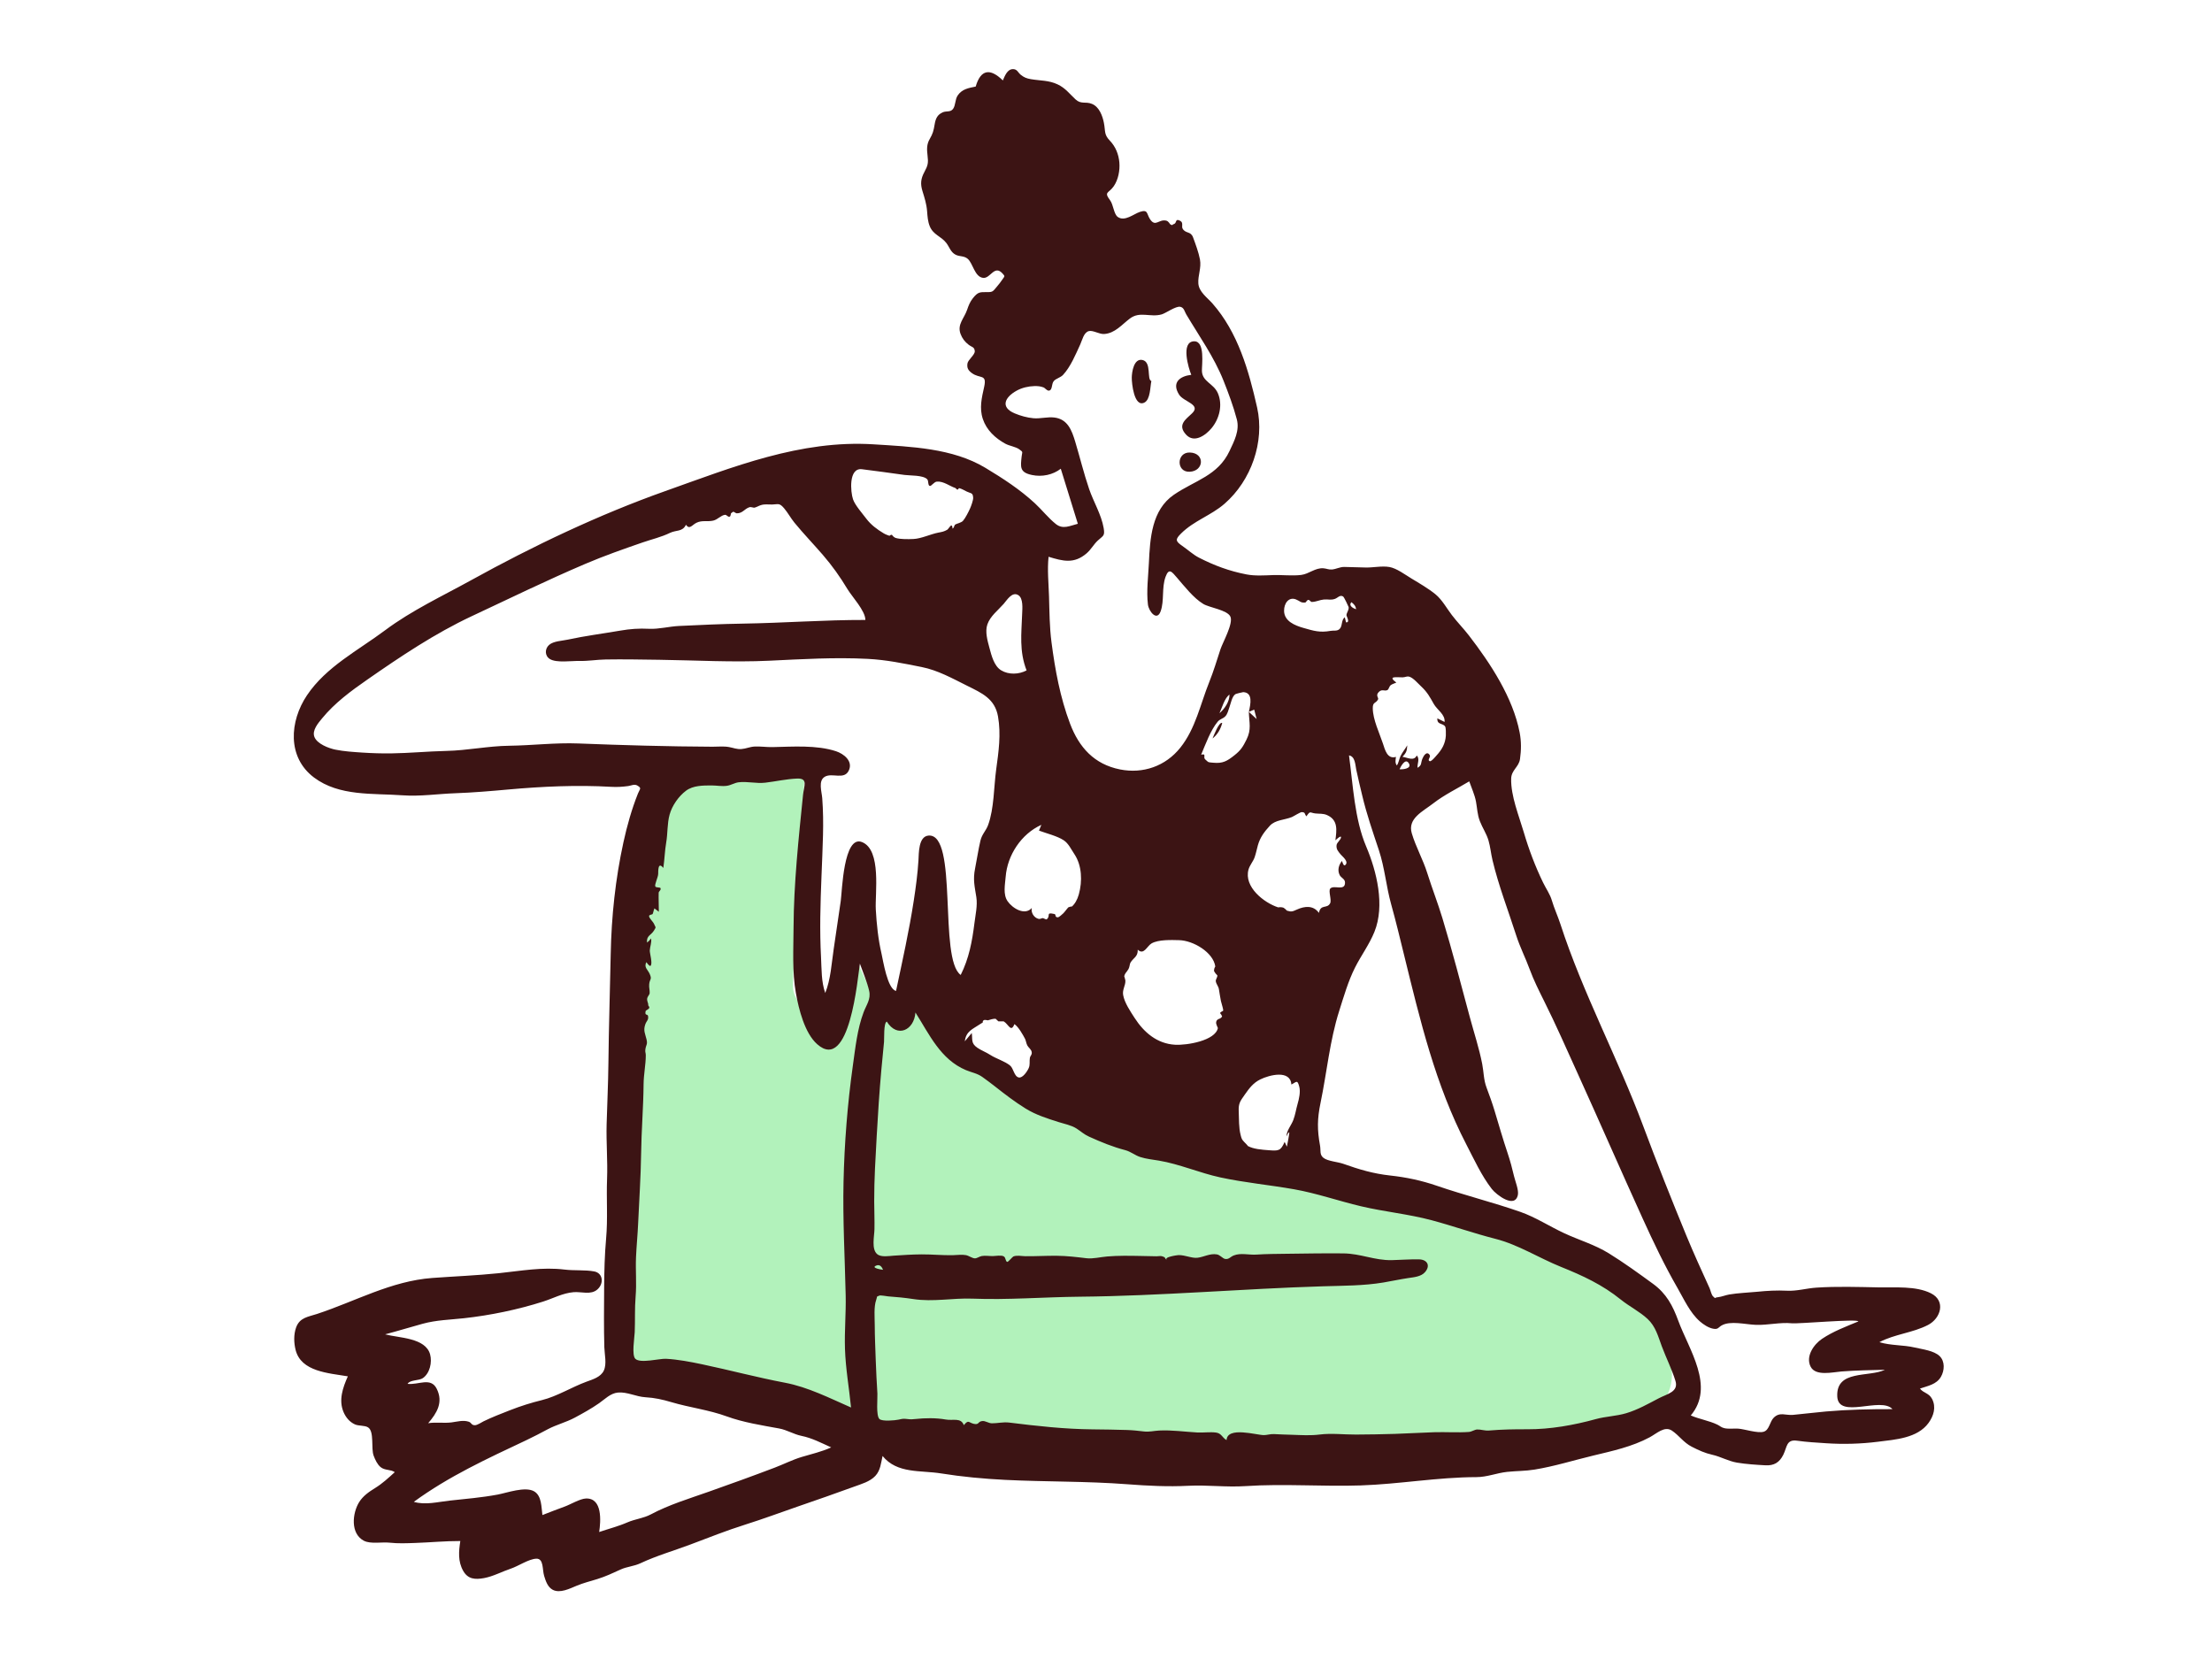
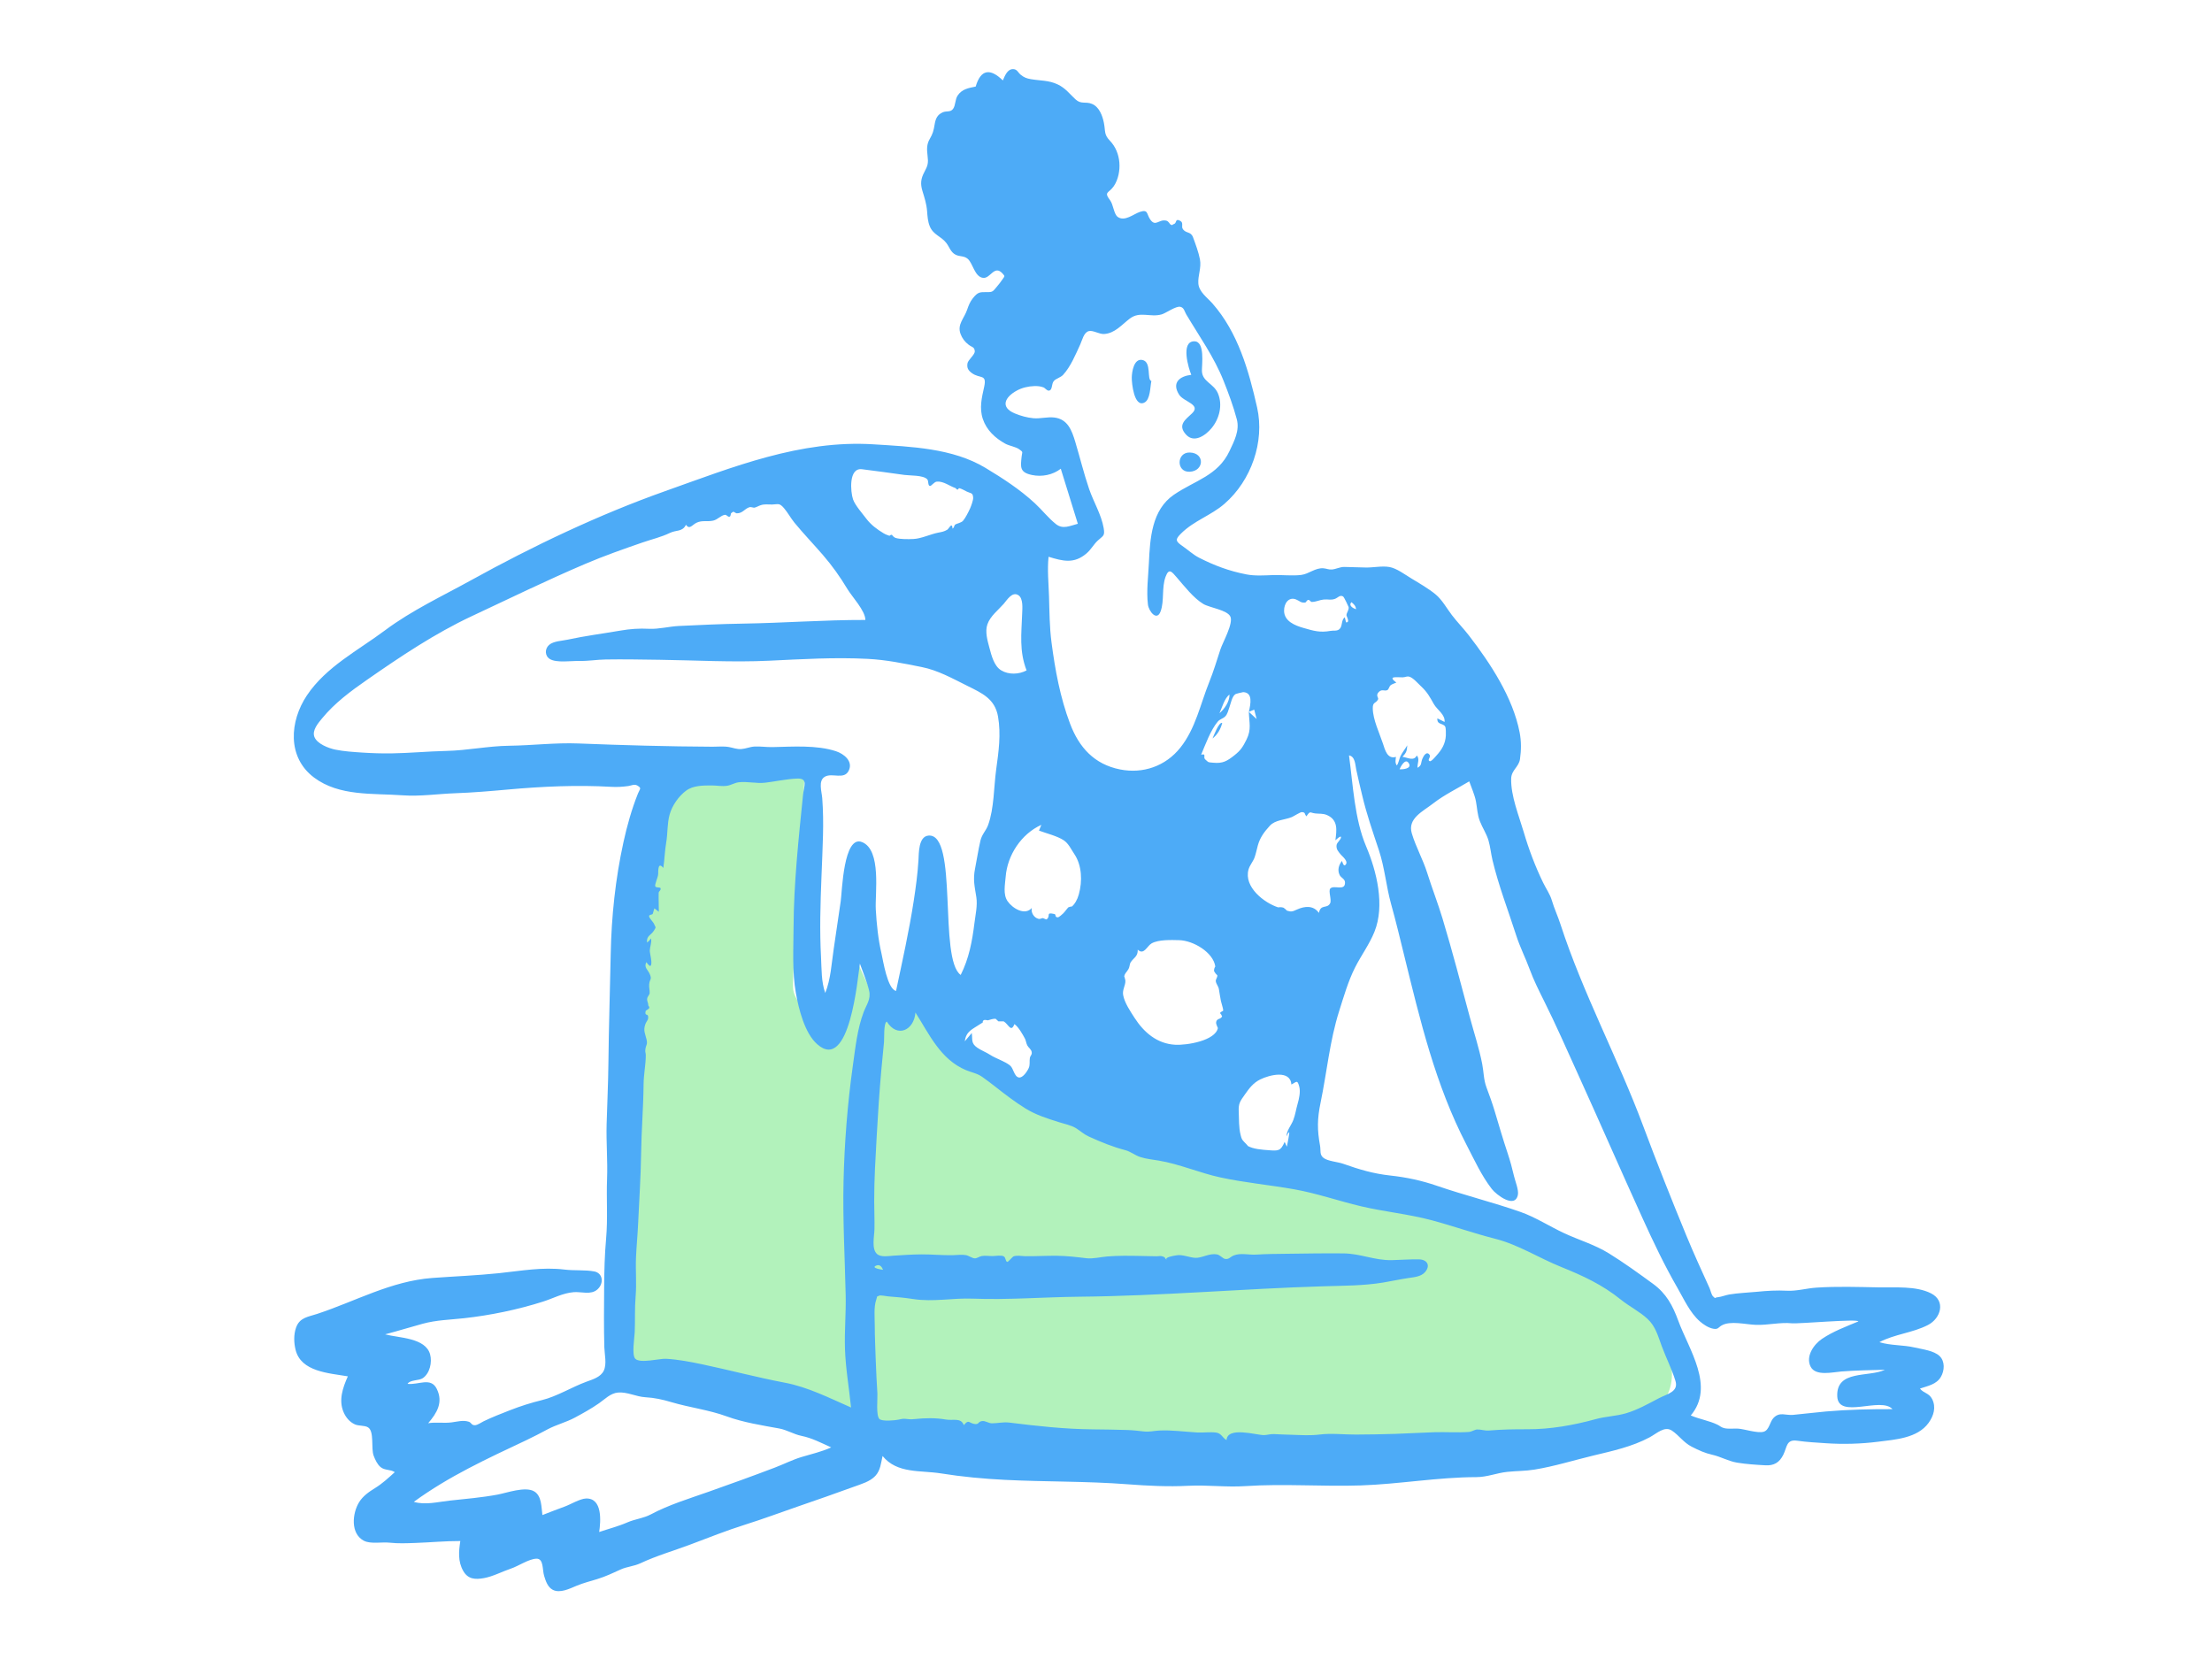
<svg xmlns="http://www.w3.org/2000/svg" viewBox="0 0 1024 768" version="1.1">
  <g id="react-group-118" stroke="none" stroke-width="1" fill="#FFFFFF00" fill-rule="evenodd">
    <g id="react-group-119">
      <rect id="react-rect-121" x="0" y="0" width="1024" height="768" />
      <path d="M281.53,633.818 C281.649,593.193 282.43,552.554 283.801,511.952 C284.819,481.861 286.123,451.747 288.646,421.738 C289.645,409.851 290.807,397.952 292.636,386.159 C293.769,378.858 294.81,370.902 297.891,364.103 C298.9,361.878 299.874,360.432 302.02,359.293 C309.956,355.082 320.829,354.462 329.578,353.574 C343.922,352.116 358.441,351.697 372.855,351.993 C372.01,367.498 371.166,383.002 370.322,398.505 C369.672,410.445 369.021,422.387 368.371,434.327 C367.961,441.863 366.971,449.615 367.127,457.163 C367.254,463.313 374.486,469.199 378.162,474 C382.671,460.207 387.18,446.414 391.69,432.622 C394.074,438.777 396.622,444.88 399.394,450.87 C401.223,454.822 403.085,458.889 405.51,462.521 C407.726,465.839 408.375,466.307 412.226,465.74 C416.862,465.06 420.382,463.685 423.122,467.13 C425.551,470.185 427.813,473.301 430.449,476.202 C459.556,508.214 504.41,528.096 545.971,537.09 C570.45,542.385 595.144,546.687 619.613,552.087 C656.973,560.333 695.347,568.465 731.03,582.559 C736.622,584.769 742.275,587.141 747.377,590.356 C753.003,593.899 757.021,599.26 760.914,604.567 C770.426,617.538 781.577,638.811 766.906,652.347 C755.659,662.726 738.086,663.768 723.475,664.936 C708.372,666.144 693.216,666.732 678.075,667.225 C636.835,668.564 595.556,668.855 554.297,668.894 C516.6,668.923 478.897,668.71 441.207,667.989 C424.108,667.662 407.631,668.058 391.086,663.67 C357.224,654.692 323.459,645.343 289.68,636.059 C286.964,635.313 284.247,634.567 281.53,633.818" id="react-path-122" fill="#B2F2BB" />
-       <g id="react-group-120" transform="translate(135.9999, 31.99952)" fill="#3C1414">
+       <g id="react-group-120" transform="translate(135.9999, 31.99952)" fill="#4DABF7">
        <path d="M489.631,246.773 C488.049,248.417 490.613,249.683 491.767,250.042 C491.581,248.456 490.816,247.739 489.631,246.773 L489.631,246.773 Z M272.801,555.823 C272.191,554.385 271.281,553.202 269.618,553.881 C266.868,555.002 272.431,555.808 272.801,555.823 L272.801,555.823 Z M511.891,324.111 C513.028,324.252 517.677,323.961 516.24,321.431 C514.574,318.499 512.284,323.203 511.891,324.111 L511.891,324.111 Z M428.524,298.172 C430.968,296.077 433.158,292.874 433.184,289.546 C430.88,291.075 429.649,295.807 428.524,298.172 L428.524,298.172 Z M487.131,256.108 C489.167,256.211 487.304,253.345 487.324,252.774 C487.366,251.549 488.512,250.497 488.326,249.044 C488.319,248.985 486.267,244.391 485.726,244.099 C484.203,243.279 483.318,244.782 481.951,245.247 C479.927,245.936 478.939,245.328 476.766,245.54 C474.851,245.727 473.238,246.659 471.236,246.658 C470.761,246.658 470.235,245.65 469.689,245.706 C468.838,245.793 468.757,246.878 468.155,246.932 C466.04,247.12 465.917,246.28 463.944,245.491 C460.665,244.179 458.364,247.231 458.438,250.838 C458.535,255.616 463.519,257.569 467.338,258.667 C472.263,260.082 474.999,260.935 480.003,260.044 C481.45,259.785 482.92,260.246 484.062,259.248 C485.597,257.906 484.783,255.075 486.535,253.767 C486.734,254.547 486.932,255.328 487.131,256.108 L487.131,256.108 Z M313.862,446.209 C314.271,449.331 313.413,450.939 316.442,453.031 C318.23,454.267 320.478,455.08 322.372,456.318 C325.115,458.111 329.226,459.263 331.659,461.325 C333.204,462.634 333.479,466.34 335.621,466.789 C337.444,467.17 339.617,463.876 340.242,462.393 C340.934,460.75 340.472,459.397 340.753,457.756 C340.942,456.655 341.766,456.426 341.621,455.132 C341.47,453.775 340.154,453.058 339.582,451.981 C339.07,451.016 338.915,449.647 338.514,448.885 C337.567,447.092 335.466,443.283 333.593,442.096 C332.015,446.238 330.819,442.041 328.631,440.825 C327.815,440.803 326.998,440.795 326.182,440.804 C325.759,440.401 325.328,440.006 324.891,439.62 C323.882,439.526 322.22,440.065 321.31,440.346 C320.81,440.232 320.303,440.165 319.789,440.146 C319.107,440.345 318.836,440.725 318.98,441.285 C319.277,441.149 317.629,442.149 317.472,442.256 C314.219,444.466 311.235,445.348 310.632,450.049 C311.709,448.77 312.786,447.489 313.862,446.209 L313.862,446.209 Z M339.232,278.355 C335.754,269.341 336.858,261.399 337.194,251.964 C337.273,249.749 337.745,244.997 335.43,243.527 C332.541,241.694 330.137,245.84 328.628,247.556 C326.038,250.501 322.423,253.205 321.096,257.027 C319.924,260.399 321.133,264.536 322.027,267.877 C322.991,271.477 324.183,276.317 327.46,278.311 C330.96,280.44 335.705,280.231 339.232,278.355 L339.232,278.355 Z M461.836,470.061 C461.335,463.152 451.726,465.573 447.405,467.703 C444.174,469.296 442.366,471.725 440.331,474.613 C438.021,477.892 437.264,478.808 437.448,482.706 C437.617,486.262 437.419,489.839 438.31,493.377 C438.762,495.173 438.863,495.49 440.055,496.727 C440.052,496.724 442.119,498.783 441.544,498.454 C444.21,499.976 448.186,500.231 451.318,500.467 C455.795,500.803 456.872,500.864 458.689,496.609 C459.038,497.35 459.388,498.09 459.736,498.831 C459.848,498.307 461.092,492.092 460.805,492.153 C460.303,492.261 459.764,493.707 459.518,494.075 C459.674,491.212 461.712,489.072 462.699,486.519 C463.608,484.172 463.981,481.514 464.682,479.086 C465.36,476.736 466.119,473.467 465.463,471.028 C464.591,467.789 464.316,468.711 461.836,470.061 L461.836,470.061 Z M519.85,317.765 C521.411,319.236 520.02,321.615 520.223,323.437 C522.345,322.136 521.609,321.439 522.431,319.322 C522.96,317.959 524.52,315.351 525.882,317.585 C526.455,318.524 524.561,319.814 525.843,320.366 C526.597,320.69 528.603,318.166 528.97,317.769 C531.499,315.031 533.117,312.232 533.326,308.498 C533.384,307.476 533.369,304.926 533.006,304.339 C531.955,302.645 529.159,303.647 529.399,300.55 C530.512,301.104 531.625,301.657 532.738,302.211 C533.084,298.728 529.325,296.667 527.754,293.903 C525.964,290.754 524.802,288.463 521.886,285.754 C520.54,284.503 518.35,281.926 516.602,281.324 C515.243,280.856 514.692,281.547 513.321,281.56 C510.455,281.587 506.147,280.812 510.414,283.992 C509.547,284.399 508.408,284.652 507.669,285.293 C507.121,285.768 506.916,287.125 506.274,287.45 C504.888,288.15 503.851,286.784 502.286,288.339 C500.639,289.978 502.325,291.011 501.958,291.733 C500.903,293.81 499.451,292.777 499.498,295.943 C499.575,301.163 502.581,307.342 504.199,312.22 C505.15,315.087 506.213,319.57 510.224,318.395 C510.072,319.775 509.723,321.113 510.619,322.344 C511.456,321.359 511.756,319.197 512.32,318.04 C513.152,316.336 514.506,314.69 515.462,313.033 C515.322,315.652 515.038,316.38 513.258,318.363 C515.6,318.65 518.485,320.527 519.85,317.765 L519.85,317.765 Z M348.491,393.627 C350.639,392 347.818,390.185 352.056,391.108 C353.137,391.344 352.051,392.608 353.683,392.654 C354.299,392.671 355.81,391.155 356.237,390.799 C356.628,390.473 358.384,388.106 358.666,387.953 C358.194,388.207 360.798,387.198 359.985,387.853 C361.536,386.604 362.717,384.55 363.414,382.053 C365.124,375.932 364.88,368.618 361.335,363.36 C359.849,361.156 358.663,358.466 356.424,356.987 C353.387,354.981 348.367,353.788 344.975,352.514 L346.073,349.843 C336.761,354.052 330.339,363.877 329.555,373.859 C329.273,377.45 328.25,382.01 330.437,385.193 C332.719,388.516 338.474,392.009 341.652,388.318 C341.169,390.375 342.586,392.835 344.76,393.363 C345.582,393.563 346.358,392.966 346.722,393.019 C347.185,393.085 348.162,393.693 348.491,393.627 L348.491,393.627 Z M263.011,185.217 C256.754,184.472 257.724,195.774 258.898,199.168 C259.844,201.906 263.235,205.716 265.029,208.101 C267.167,210.942 270.019,213.063 273.052,214.876 C274.092,215.497 274.853,215.696 275.75,216.043 C276.069,215.726 276.45,215.561 276.895,215.547 C277.286,216.199 277.84,216.687 278.556,217.01 C280.831,217.718 284.596,217.61 286.857,217.515 C290.501,217.361 294.756,215.264 298.381,214.565 C300.075,214.238 301.018,214.106 302.516,213.226 C303.271,212.783 304.749,209.368 304.96,212.722 C305.894,212.147 305.599,211.201 306.282,210.78 C306.934,210.378 309.019,209.991 309.796,209.106 C310.88,207.872 312.321,205.057 313.075,203.371 C313.56,202.289 314.588,199.501 314.507,198.375 C314.335,195.99 313.566,196.539 311.528,195.551 C310.166,194.891 309.382,194.338 308.021,193.973 C307.863,193.931 307.485,194.744 307.218,194.674 C306.751,194.553 306.563,194.015 306.236,193.91 C303.75,193.104 300.816,190.715 297.742,190.946 C296.415,191.046 295.172,193.068 294.49,192.965 C293.442,192.806 293.965,190.654 293.234,189.874 C291.369,187.888 285.147,188.209 282.731,187.865 C276.164,186.929 269.59,186.056 263.011,185.217 L263.011,185.217 Z M482.19,357.004 C482.789,352.315 483.527,347.658 478.385,345.35 C476.455,344.484 474.849,344.797 472.87,344.562 C470.299,344.256 470.673,343.149 468.765,345.908 C467.71,344.553 468.411,344.113 466.684,343.952 C465.971,343.886 462.86,345.91 462.051,346.241 C458.676,347.622 454.378,347.494 451.832,350.279 C449.358,352.986 447.357,355.588 446.314,359.281 C445.788,361.141 445.442,363.068 444.792,364.894 C444.089,366.869 442.508,368.571 441.967,370.546 C439.764,378.586 449.129,385.924 455.707,388.057 C456.554,387.883 457.385,387.938 458.2,388.22 C458.774,388.599 459.288,389.046 459.744,389.561 C461.814,390.21 462.306,389.996 464.412,389.046 C467.884,387.481 471.94,386.948 474.568,390.61 C475.379,386.348 478.338,388.884 479.761,386.139 C480.547,384.625 478.83,380.431 479.825,379.34 C481.514,377.487 486.782,380.782 486.646,376.454 C486.596,374.877 484.804,374.355 484.183,373.109 C483.068,370.872 483.687,368.504 485.237,366.538 C485.382,366.877 485.943,369.106 486.686,368.516 C488.656,366.949 485.417,364.481 484.71,363.626 C483.545,362.217 482.485,361.141 482.745,359.174 C482.906,357.954 484.863,356.685 484.793,355.499 C484.739,354.596 482.321,356.899 482.19,357.004 L482.19,357.004 Z M390.691,407.629 C390.824,410.916 388.724,411.345 387.341,413.606 C386.965,414.222 386.94,415.697 386.414,416.6 C385.432,418.293 384.749,418.398 384.434,420.047 C384.469,419.863 384.96,421.681 384.972,421.888 C385.107,424.208 383.494,426.063 383.938,428.614 C384.561,432.203 387.288,436.2 389.211,439.185 C393.558,445.933 399.635,451.164 407.96,451.641 C413.52,451.96 426.601,449.737 427.793,443.924 C427.479,443.25 427.213,442.556 426.996,441.842 C426.868,440.809 427.251,440.104 428.145,439.727 C428.831,439.546 429.368,439.165 429.755,438.582 C429.567,437.991 429.257,437.471 428.827,437.023 C428.981,436.245 430.292,436.207 430.271,435.705 C430.232,434.771 429.41,432.43 429.19,431.365 C428.808,429.525 428.599,427.773 428.264,425.921 C427.992,424.423 427.073,423.683 426.837,422.309 C426.675,421.372 427.627,420.522 427.546,419.528 C426.92,418.967 426.411,418.313 426.021,417.566 C425.977,416.79 426.168,416.07 426.594,415.407 C425.66,408.87 416.41,403.379 409.83,403.229 C406.295,403.148 400.259,402.894 397.08,404.741 C394.955,405.975 393.53,410.352 390.691,407.629 L390.691,407.629 Z M248.782,638.044 C244.135,635.949 239.973,633.717 234.996,632.7 C231.404,631.965 228.32,629.947 224.71,629.289 C216.713,627.831 208.076,626.486 200.406,623.682 C192.182,620.674 183.226,619.597 174.797,617.097 C170.647,615.866 167.025,615.059 162.733,614.821 C158.551,614.59 154.252,612.258 150.072,612.652 C146.578,612.982 144.086,615.666 141.352,617.579 C137.807,620.06 133.941,622.199 130.131,624.248 C126.088,626.423 121.584,627.513 117.594,629.634 C114.281,631.394 111.027,633.112 107.611,634.726 C89.462,643.302 71.937,651.313 55.57,663.245 C60.848,664.851 66.852,663.25 72.097,662.684 C79.552,661.878 86.98,661.273 94.361,659.892 C98.68,659.085 107.11,656.004 111.234,658.372 C114.858,660.452 114.58,665.792 115.1,669.364 C118.521,668.044 121.927,666.69 125.378,665.45 C128.092,664.475 132.496,661.794 135.262,661.7 C142.967,661.439 142.125,672.252 141.375,677.214 C145.877,675.685 150.158,674.618 154.522,672.724 C158.02,671.205 161.883,670.87 165.281,669.059 C173.724,664.559 183.092,661.739 192.132,658.545 C202.331,654.94 212.508,651.268 222.62,647.422 C226.776,645.841 230.875,643.754 235.127,642.472 C239.705,641.091 244.392,640.053 248.782,638.044 L248.782,638.044 Z M349.413,225.744 C348.767,231.826 349.433,237.959 349.619,244.048 C349.837,251.178 349.846,258.232 350.769,265.32 C352.435,278.107 354.78,290.897 359.358,302.996 C363.526,314.016 370.56,321.808 382.472,324.19 C393.174,326.329 403.604,322.66 410.415,314.109 C417.48,305.242 419.65,294.043 423.787,283.766 C425.81,278.741 427.308,273.688 428.995,268.546 C430.007,265.466 435.023,256.624 433.588,253.46 C432.187,250.371 423.92,249.315 421.058,247.598 C416.511,244.869 412.306,239.398 408.836,235.4 C406.511,232.721 405.153,230.74 403.585,234.99 C401.7,240.097 403.066,245.997 401.307,250.951 C399.576,255.822 395.798,251.017 395.41,247.842 C394.666,241.746 395.561,234.821 395.849,228.694 C396.386,217.276 397.135,204.07 407.431,197.03 C417.189,190.358 427.78,188.282 433.198,176.763 C435.37,172.145 437.923,167.307 436.566,162.14 C434.998,156.177 432.677,149.941 430.394,144.21 C426.008,133.204 419.139,123.621 413.134,113.516 C412.323,112.153 412.153,110.406 410.381,110.021 C408.377,109.585 403.699,112.994 401.756,113.544 C396.465,115.04 391.737,111.936 387.069,115.449 C383.323,118.269 380.147,122.327 375.093,122.622 C372.917,122.749 369.964,120.806 368.089,121.27 C365.7,121.861 365.009,125.426 364.088,127.429 C361.973,132.025 359.613,137.784 356.125,141.541 C354.941,142.816 352.849,143.21 351.838,144.397 C350.661,145.776 351.315,148.576 349.629,148.827 C348.652,148.972 347.872,147.647 347.05,147.331 C345.653,146.793 344.283,146.69 342.788,146.734 C340.022,146.815 337.152,147.483 334.721,148.807 C329.068,151.885 326.979,156.566 333.773,159.381 C336.496,160.51 339.453,161.35 342.399,161.612 C345.632,161.899 348.903,160.89 352.1,161.284 C358.265,162.043 360.161,167.199 361.757,172.497 C363.951,179.785 365.724,187.164 368.188,194.376 C370.201,200.268 373.858,206.257 374.914,212.412 C375.563,216.193 374.713,215.911 372.189,218.249 C370.266,220.029 369.11,222.366 367.027,224.152 C361.219,229.131 356.158,227.804 349.413,225.744 L349.413,225.744 Z M724.289,579.727 C724.112,578.428 696.583,580.912 693.455,580.59 C688.111,580.04 682.422,581.503 676.897,581.316 C672.013,581.15 664.968,579.253 660.936,581.624 C659.441,582.503 659.404,583.541 657.044,583.093 C654.851,582.677 652.541,581.127 650.899,579.69 C646.33,575.692 643.538,569.402 640.55,564.217 C634.569,553.841 629.447,543.09 624.483,532.178 C614.258,509.703 604.42,487.1 594.206,464.62 C589.154,453.501 584.283,442.362 578.834,431.449 C576.509,426.791 573.956,421.682 572.166,416.803 C570.215,411.482 567.65,406.487 565.901,401.032 C562.194,389.479 557.764,378.098 554.926,366.217 C554.207,363.209 553.94,360.059 553.074,357.094 C552.15,353.927 550.263,351.219 549.08,348.153 C547.874,345.029 547.871,342.241 547.271,339.048 C546.672,335.866 545.21,332.764 544.157,329.716 C538.736,332.985 532.563,335.96 527.574,339.845 C522.667,343.668 515.507,346.87 517.561,353.781 C519.429,360.067 522.737,365.847 524.705,372.125 C526.913,379.168 529.625,386.053 531.756,393.112 C536.329,408.267 540.332,423.6 544.427,438.891 C546.351,446.075 548.755,453.273 550.165,460.58 C550.899,464.381 550.779,467.78 552.161,471.462 C553.511,475.061 554.791,478.582 555.9,482.267 C557.874,488.826 559.758,495.399 561.942,501.89 C563.124,505.403 564.069,508.955 564.909,512.564 C565.418,514.745 567.149,518.94 566.662,521.198 C565.264,527.7 556.664,521.075 554.606,518.421 C549.831,512.265 546.406,504.734 542.83,497.841 C528.472,470.163 521.412,440.31 514.009,410.18 C512.063,402.259 510.184,394.409 507.997,386.57 C505.705,378.356 505.038,369.768 502.333,361.6 C499.538,353.161 496.687,345.028 494.634,336.345 C493.685,332.325 492.681,328.307 491.838,324.264 C491.388,322.105 491.369,318.134 488.494,317.704 C490.345,331.252 491.029,347.124 496.428,359.83 C501.322,371.354 505.212,387.143 500.264,399.378 C497.885,405.262 494.121,410.287 491.291,415.892 C488.126,422.159 486.064,429.354 483.943,436.032 C479.551,449.86 478.255,464.403 475.316,478.548 C473.775,485.962 473.745,491.033 475.082,498.328 C475.512,500.677 474.753,502.544 476.731,504.05 C478.721,505.565 483.323,505.871 485.782,506.74 C493.247,509.379 499.665,511.315 507.57,512.18 C515.037,512.998 522.049,514.481 529.161,516.927 C541.977,521.334 555.304,524.628 567.897,529.046 C574.785,531.463 581.428,535.769 588.05,538.857 C594.938,542.07 602.245,544.169 608.738,548.179 C615.733,552.497 622.65,557.512 629.278,562.353 C635.418,566.837 638.361,572.411 640.917,579.389 C645.776,592.655 658.027,609.871 646.711,623.257 C650.678,624.981 655.218,625.666 659.019,627.509 C660.331,628.146 660.722,628.767 662.214,629.133 C664.165,629.612 666.676,629.229 668.674,629.359 C671.564,629.547 677.654,631.626 680.472,630.786 C683.106,630 683.221,626.179 685.113,624.293 C687.919,621.497 690.612,623.3 694.045,622.989 C699.13,622.528 704.196,621.861 709.284,621.417 C719.55,620.522 729.787,620.311 740.087,620.335 C734.725,614.384 715.006,625.215 714.522,614.435 C713.961,601.961 729.186,605.703 736.587,602.105 C729.86,602.303 723.133,602.368 716.419,602.901 C712.345,603.225 704.512,605.175 702.208,600.698 C699.732,595.884 703.716,590.316 707.447,587.802 C712.61,584.324 718.577,582.106 724.289,579.727 L724.289,579.727 Z M163.213,413.402 C161.979,415.862 163.89,416.853 164.756,418.836 C165.952,421.576 164.771,421.031 164.531,423.609 C164.37,425.338 164.842,426.154 164.744,427.773 C164.703,428.462 163.723,429.377 163.608,430.161 C163.401,431.568 164.162,432.216 164.079,433.238 C164.038,433.745 164.694,433.835 164.56,434.57 C164.444,435.211 162.968,435.662 162.881,436.065 C162.381,438.402 163.782,437.232 163.996,438.34 C164.354,440.189 163.314,440.506 162.722,442.207 C161.701,445.14 162.688,446.507 163.319,449.257 C163.853,451.576 163.06,451.592 162.759,453.807 C162.576,455.15 162.964,455.314 162.958,456.563 C162.94,460.877 161.975,465.363 161.935,469.934 C161.84,480.752 160.924,491.413 160.787,502.205 C160.652,512.809 159.88,523.545 159.416,534.282 C159.19,539.517 158.659,544.734 158.43,549.97 C158.163,556.05 158.758,562.101 158.246,568.157 C157.781,573.662 158.06,579.185 157.832,584.705 C157.725,587.324 156.377,595.249 158.097,597.01 C160.331,599.296 169.383,596.862 172.311,597.023 C177.815,597.324 183.618,598.432 189.011,599.568 C201.792,602.26 214.602,605.688 227.388,608.103 C238.049,610.116 248.051,615.237 257.974,619.571 C257.065,610.455 255.46,601.562 255.163,592.374 C254.897,584.116 255.675,575.901 255.492,567.653 C255.101,550.055 254.104,532.652 254.497,515.057 C254.898,497.165 256.34,478.896 258.831,461.174 C259.976,453.031 260.869,444.356 263.782,436.619 C265.102,433.114 267.251,430.544 266.359,426.688 C265.392,422.512 263.482,418.146 262.07,414.096 C261.032,420.692 257.374,464.645 242.346,451.432 C236.478,446.273 233.761,435.096 232.449,427.772 C230.677,417.871 231.313,407.465 231.359,397.446 C231.451,377.033 233.696,356.208 235.755,335.907 C236.166,331.852 238.214,328.226 233.012,328.42 C228.135,328.603 223.123,329.758 218.273,330.327 C214.075,330.819 209.86,329.621 205.86,330.157 C204.026,330.403 202.404,331.489 200.552,331.764 C198.215,332.111 195.773,331.603 193.42,331.606 C189.455,331.611 184.858,331.59 181.567,334.057 C178.11,336.648 175.146,340.936 173.985,345.082 C172.825,349.229 173.135,353.896 172.401,358.038 C171.782,361.529 171.65,365.837 171.071,369.802 C168.562,366.658 168.723,371.196 168.696,372.537 C168.665,374.157 166.922,377.435 167.371,378.385 C167.661,378.998 169.609,378.674 169.774,379.154 C170.113,380.144 168.94,380.562 168.919,381.302 C168.836,384.186 169.001,387.167 168.994,390.075 C168.314,389.555 167.632,389.035 166.951,388.514 C166.593,389.292 166.48,390.306 166.139,391.093 C165.985,391.451 164.547,391.352 164.479,392.056 C164.39,392.975 166.402,394.745 166.79,395.749 C167.485,397.543 167.928,396.835 166.75,398.769 C165.394,400.996 163.174,401.12 163.529,404.357 C164.247,403.807 164.873,403.167 165.409,402.438 C165.745,404.37 164.905,406.073 164.803,407.997 C164.736,409.255 166.267,414.276 165.113,415.116 C164.628,415.47 163.331,413.538 163.213,413.402 L163.213,413.402 Z M264.607,254.994 C264.616,250.756 258.429,244.238 256.301,240.691 C252.907,235.032 249.257,229.909 244.942,224.908 C240.607,219.884 235.979,215.095 231.775,209.961 C230.035,207.838 228.744,205.358 226.97,203.279 C224.753,200.683 224.285,201.481 221.539,201.55 C219.451,201.603 218.089,201.248 216.159,201.868 C215.134,202.197 214.47,202.686 213.369,202.989 C212.68,203.18 211.771,202.511 210.846,202.834 C208.558,203.631 207.78,205.671 205.019,205.629 C204.688,205.624 203.628,204.839 203.475,204.883 C203.288,204.937 202.43,205.592 202.46,205.585 C202.276,205.627 202.329,206.926 201.839,207.151 C201.001,207.537 200.407,206.243 199.644,206.327 C197.716,206.539 196.282,208.529 194.149,209.011 C191.409,209.63 189.039,208.727 186.422,210.002 C184.331,211.02 183.274,213.336 181.535,210.942 C179.96,214.286 177.061,213.273 174.165,214.682 C170.127,216.647 165.75,217.643 161.45,219.127 C152.603,222.18 143.694,225.308 135.07,228.983 C117.181,236.607 99.857,245.061 82.368,253.257 C65.264,261.273 49.444,271.902 34.051,282.602 C26.504,287.847 19.001,293.357 13.114,300.54 C11.33,302.716 8.351,306.096 9.553,309.158 C10.825,312.396 16.201,314.406 19.241,315.027 C23.227,315.843 27.609,316.116 31.667,316.387 C36.048,316.681 40.754,316.826 45.09,316.767 C53.636,316.649 62.018,315.816 70.604,315.627 C80.371,315.411 89.946,313.351 99.693,313.229 C110.408,313.095 121.001,311.752 131.732,312.171 C152.416,312.981 173.082,313.578 193.827,313.678 C196.408,313.69 198.939,313.379 201.474,313.829 C203.531,314.193 205.017,314.913 207.223,314.755 C209.278,314.608 211.183,313.709 213.277,313.6 C216.027,313.457 218.844,313.91 221.608,313.853 C230.94,313.662 242.008,312.814 251.004,315.765 C254.577,316.938 259.069,320.353 256.891,324.779 C254.737,329.155 249.235,325.588 245.829,327.577 C242.656,329.43 244.416,334.486 244.64,337.509 C245.063,343.237 245.14,348.935 244.989,354.675 C244.656,367.351 243.884,380.012 243.736,392.692 C243.665,398.851 243.753,405.008 244.078,411.159 C244.365,416.588 244.174,422.497 246.03,427.678 C248.615,421.209 248.93,414.067 249.955,407.25 C251.065,399.875 252.15,392.5 253.205,385.116 C253.832,380.73 254.483,354.388 263.066,357.829 C272.19,361.486 269.018,381.751 269.432,389.037 C269.823,395.914 270.526,402.765 272.084,409.484 C272.809,412.607 274.801,425.869 278.805,426.726 C281.742,412.847 284.847,398.99 287.006,384.962 C287.959,378.77 288.8,372.531 289.18,366.275 C289.378,363.019 289.137,355.192 293.844,354.813 C307.68,353.698 298.398,411.995 308.737,419.329 C312.561,411.722 314.056,403.789 315.094,395.356 C315.566,391.517 316.576,387.195 315.979,383.345 C315.196,378.308 314.346,375.22 315.398,370.015 C316.258,365.754 316.877,361.379 317.871,357.155 C318.588,354.111 320.459,352.625 321.446,349.88 C324.227,342.151 324.048,332.367 325.157,324.254 C326.28,316.037 327.464,307.959 326.008,299.67 C324.567,291.461 318.562,288.851 311.735,285.462 C304.856,282.048 298.219,278.296 290.665,276.79 C282.183,275.1 274.399,273.46 265.717,273.011 C250.395,272.22 235.379,273.138 220.126,273.864 C203.166,274.672 186.189,273.665 169.238,273.432 C160.998,273.319 152.603,273.16 144.377,273.294 C140.255,273.362 136.256,274.077 132.107,273.973 C128.572,273.885 121.662,274.975 118.568,273.095 C116.14,271.62 116.143,268.352 118.193,266.551 C120.224,264.766 124.207,264.672 126.743,264.121 C134.848,262.362 142.927,261.352 151.09,259.94 C155.791,259.127 159.735,258.857 164.446,259.086 C169.021,259.31 173.687,258.002 178.313,257.78 C188.116,257.312 197.976,256.848 207.784,256.695 C226.792,256.399 245.581,254.948 264.607,254.994 L264.607,254.994 Z M274.526,440.919 C272.997,441.509 273.386,448.814 273.247,450.273 C272.834,454.642 272.381,459.006 271.992,463.377 C271.094,473.468 270.418,483.581 269.866,493.696 C269.315,503.812 268.661,513.96 268.694,524.094 C268.709,528.408 268.902,532.718 268.815,537.032 C268.75,540.257 267.331,546.291 270.083,548.582 C271.929,550.119 275.545,549.427 277.702,549.285 C281.964,549.006 286.237,548.721 290.51,548.689 C295.446,548.651 300.348,549.182 305.287,549.053 C307.182,549.004 309.298,548.688 311.174,549.045 C312.533,549.306 314.016,550.478 315.291,550.529 C316.229,550.567 317.442,549.636 318.479,549.453 C320.093,549.168 321.987,549.498 323.629,549.478 C324.797,549.464 327.613,548.936 328.687,549.626 C329.734,550.298 329.331,551.829 330.288,552.168 C330.652,552.297 332.73,549.829 333.086,549.673 C334.677,548.979 336.997,549.519 338.674,549.538 C343.502,549.592 348.333,549.287 353.163,549.333 C357.871,549.377 362.412,549.925 366.931,550.472 C369.919,550.834 373.35,549.927 376.522,549.661 C381.593,549.236 386.686,549.315 391.77,549.417 C394.322,549.468 396.876,549.508 399.428,549.571 C400.032,549.586 401.228,549.351 401.811,549.525 C404.153,550.228 402.667,550.269 404.322,551.338 C402.151,549.935 409.18,549.021 409.585,549.018 C412.775,548.994 415.698,550.561 418.353,550.254 C421.229,549.922 424.165,548.145 427.329,548.696 C428.808,548.954 430.036,550.608 431.135,550.798 C432.911,551.105 433.518,549.822 435.147,549.18 C438.397,547.898 442.168,549.015 445.561,548.793 C450.324,548.482 454.91,548.471 459.691,548.407 C468.414,548.292 477.136,548.148 485.86,548.233 C493.893,548.311 500.347,551.532 508.336,551.357 C512.526,551.266 516.787,550.9 520.971,551.001 C524.564,551.086 526.399,553.764 523.683,556.91 C521.847,559.037 518.475,559.262 515.886,559.651 C512.043,560.23 508.269,561.062 504.439,561.704 C495.332,563.23 485.8,563.183 476.588,563.46 C439.019,564.591 401.442,567.931 363.85,568.284 C347.344,568.439 330.661,569.829 314.207,569.181 C305.028,568.819 296.055,570.792 286.805,569.374 C282.905,568.776 279.071,568.413 275.139,568.132 C274.627,568.096 271.624,567.515 271.057,567.773 C269.382,568.536 270.317,567.839 269.614,569.776 C268.461,572.958 268.942,578.033 268.948,581.421 C268.96,586.82 269.223,592.23 269.404,597.626 C269.579,602.796 269.866,607.962 270.174,613.127 C270.301,615.264 269.46,623.299 271.108,624.892 C272.383,626.126 278.348,625.542 279.962,625.197 C281.898,624.783 282.079,624.681 284.175,624.927 C285.721,625.109 286.271,625.064 287.819,624.897 C292.252,624.418 297.329,624.333 301.78,625.134 C305.234,625.755 308.862,624.116 310.184,627.749 C312.419,625.013 312.368,626.589 314.824,627.139 C317.354,627.704 316.579,626.07 318.723,625.845 C320.234,625.687 321.582,626.881 323.216,626.892 C325.915,626.909 328.343,626.196 331.229,626.556 C343.971,628.146 356.893,629.575 369.742,629.693 C375.073,629.743 380.341,629.825 385.643,629.987 C388.348,630.069 390.906,630.351 393.566,630.67 C396.073,630.972 398.043,630.369 400.649,630.237 C406.412,629.943 412.458,630.821 418.222,631.136 C420.932,631.284 424.326,630.818 426.925,631.174 C429.537,631.531 429.734,633.515 431.811,634.665 C432.139,628.228 445.6,632.351 449.104,632.359 C450.48,632.363 452.161,631.777 453.822,631.883 C456.571,632.06 459.339,632.105 462.092,632.202 C466.482,632.356 470.725,632.622 474.895,632.09 C480.343,631.396 486.26,632.136 491.763,632.102 C497.755,632.064 503.748,631.983 509.737,631.787 C515.805,631.588 521.862,631.217 527.929,631.022 C533.199,630.852 538.79,631.277 543.985,630.891 C545.332,630.791 546.62,629.804 547.824,629.753 C549.493,629.682 551.362,630.399 553.288,630.234 C559.359,629.716 565.016,629.631 571.152,629.652 C581.678,629.688 592.614,627.744 602.706,624.956 C607.358,623.671 612.193,623.601 616.812,622.223 C622.144,620.631 627.027,617.856 631.934,615.288 C635.777,613.276 641.18,612.34 639.615,607.253 C637.945,601.822 635.278,596.556 633.29,591.221 C631.562,586.583 630.46,582.064 626.714,578.575 C623.012,575.127 618.283,572.812 614.339,569.633 C605.743,562.705 596.77,558.562 586.591,554.459 C576.331,550.323 566.971,544.224 556.193,541.474 C546.185,538.92 536.543,535.496 526.737,532.879 C516.008,530.016 504.944,528.978 494.123,526.433 C483.752,523.993 473.57,520.405 463.062,518.547 C451.693,516.538 440.219,515.504 428.892,513.052 C419.289,510.974 410.127,506.903 400.474,505.279 C397.654,504.804 394.605,504.514 391.876,503.628 C389.324,502.799 387.498,501.121 384.918,500.441 C378.962,498.872 373.786,496.733 368.147,494.183 C365.776,493.11 364.462,491.792 362.407,490.462 C359.956,488.877 356.817,488.314 354.066,487.44 C348.767,485.757 343.489,484.102 338.735,481.147 C333.807,478.085 329.28,474.623 324.744,471.045 C322.823,469.53 320.769,468.009 318.8,466.592 C316.374,464.847 313.885,464.531 311.166,463.391 C299.373,458.443 294.209,446.827 287.785,436.72 C287.182,444.905 279.351,448.703 274.526,440.919 L274.526,440.919 Z M442.129,297.544 C442.942,293.878 444.101,288.617 439.532,288.412 C439.238,288.399 436.211,289.155 435.899,289.356 C434.342,290.357 433.753,293.696 433.159,295.317 C432.636,296.747 432.273,298.651 431.111,299.731 C429.965,300.798 428.768,300.824 427.698,302.102 C424.443,305.991 422.018,312.671 420.049,317.366 C422.72,316.72 420.779,318.512 421.915,319.533 C423.69,321.127 423.137,320.839 425.66,321.086 C430.056,321.516 432.062,320.345 435.499,317.607 C438.414,315.285 439.35,313.764 441.028,310.412 C443.427,305.624 442.257,302.573 442.124,297.541 C443.327,298.648 444.53,299.755 445.733,300.863 C445.36,299.412 444.986,297.961 444.613,296.511 L442.129,297.544 Z M315.677,8.07 C318.013,0.074 322.377,-0.517 328.244,5.228 C329.174,3.173 330.275,-0.018 332.98,5.68434189e-13 C334.897,0.013 335.236,1.563 336.522,2.609 C338.074,3.874 339.284,4.318 341.254,4.655 C345.553,5.39 349.548,5.138 353.594,7.06 C357.28,8.81 359.033,11.366 361.871,13.987 C364.526,16.439 366.463,14.851 369.494,16.092 C372.864,17.472 374.371,21.556 375.024,24.865 C375.821,28.913 374.991,30.203 377.805,33.142 C380.459,35.915 381.867,39.446 382.187,43.256 C382.488,46.859 381.693,51.135 379.613,54.173 C377.272,57.595 374.846,56.649 377.894,60.714 C379.428,62.761 379.601,67.118 381.446,68.43 C384.674,70.723 388.842,67.024 391.693,66.093 C395.567,64.828 394.703,66.944 396.402,69.496 C398.913,73.266 400.406,69.376 403.831,70.129 C405.09,70.406 405.459,71.765 405.902,71.928 C407.466,72.508 405.805,72.293 407.592,71.648 C408.78,71.22 407.966,68.916 410.359,70.231 C412.022,71.146 410.77,72.773 411.526,73.951 C413.011,76.267 415.216,74.917 416.314,77.906 C417.406,80.883 418.885,84.831 419.492,88.086 C420.232,92.04 418.495,95.481 418.749,99.222 C419.015,103.129 422.886,105.762 425.294,108.501 C437.103,121.925 442.103,139.581 445.955,156.647 C449.536,172.508 443.234,190.464 430.86,201.214 C424.587,206.664 416.75,209.001 410.726,214.999 C408.052,217.661 408.087,218.504 411.273,220.686 C413.883,222.473 416.277,224.75 419.043,226.162 C426.154,229.792 433.083,232.385 441.023,233.909 C445.027,234.678 449.196,234.37 453.247,234.226 C457.464,234.076 462.224,234.674 466.346,234.159 C469.987,233.704 472.867,230.765 476.679,231.077 C478.173,231.199 479.089,231.77 480.61,231.635 C482.607,231.459 484.287,230.402 486.411,230.456 C489.64,230.538 492.835,230.592 495.957,230.71 C499.503,230.842 503.671,229.871 507.2,230.484 C510.549,231.065 514.532,234.077 517.445,235.833 C521.036,237.998 525.347,240.502 528.562,243.147 C531.599,245.647 533.741,249.625 536.11,252.729 C538.615,256.013 541.514,258.947 544.033,262.216 C553.951,275.085 564.398,290.936 567.499,307.138 C568.284,311.238 568.241,315.287 567.65,319.405 C567.121,323.083 563.67,324.481 563.565,328.435 C563.352,336.437 567.186,345.714 569.412,353.298 C571.757,361.283 574.694,369.039 578.331,376.548 C579.739,379.456 581.524,381.86 582.41,384.872 C583.492,388.551 585.14,392.041 586.345,395.752 C596.771,427.851 612.933,457.732 624.714,489.344 C631.045,506.331 637.74,523.172 644.643,539.942 C648.04,548.198 651.72,556.201 655.413,564.331 C655.899,565.399 656.244,567.458 657.09,568.193 C658.519,569.435 657.259,568.728 659.26,568.517 C660.986,568.335 662.778,567.548 664.52,567.256 C668.724,566.55 673.03,566.429 677.27,566.011 C682.142,565.529 686.431,565.278 691.306,565.514 C695.843,565.734 700.309,564.386 704.825,564.087 C714.506,563.446 724.053,563.784 733.727,563.965 C741.265,564.106 750.917,563.21 757.892,566.71 C764.88,570.216 762.469,578.29 756.543,581.365 C749.442,585.05 741.084,585.576 734.027,589.331 C739.323,590.961 745.045,590.541 750.44,591.813 C753.917,592.633 759.292,593.239 761.913,595.777 C764.451,598.236 764.194,602.471 762.519,605.355 C760.433,608.945 756.421,609.565 752.81,610.81 C754.437,612.966 756.966,612.798 758.43,615.639 C760.375,619.418 759.159,623.455 756.777,626.722 C751.608,633.815 741.372,634.414 733.381,635.425 C725.529,636.419 717.283,636.657 709.378,636.119 C704.874,635.812 700.43,635.587 695.982,634.953 C690.865,634.223 691.357,637.808 689.534,641.477 C687.77,645.029 685.224,646.551 681.284,646.332 C677.03,646.094 672.313,645.805 668.099,645.092 C664.064,644.41 660.57,642.327 656.7,641.459 C653.215,640.676 650.448,639.412 647.137,637.717 C643.337,635.772 641.316,632.517 637.99,630.282 C634.576,627.988 631.004,631.592 627.647,633.386 C619.488,637.745 610.534,639.673 601.61,641.816 C592.51,644.002 583.648,646.799 574.393,648.312 C570.086,649.015 565.995,648.921 561.708,649.378 C556.768,649.905 552.486,651.792 547.441,651.802 C529.625,651.839 511.694,655.055 493.87,655.65 C476.225,656.239 458.294,654.779 440.668,655.961 C431.656,656.566 422.934,655.353 413.972,655.819 C404.727,656.301 395.155,655.814 385.929,655.108 C366.783,653.643 348.232,654.024 329.287,653.075 C319.432,652.581 309.384,651.653 299.653,650.088 C290.112,648.554 279.315,650.321 272.567,642.021 C271.825,645.275 271.622,648.649 269.244,651.215 C266.743,653.913 262.714,655.002 259.366,656.231 C250.817,659.368 242.175,662.348 233.567,665.325 C225.408,668.148 217.196,671.205 208.972,673.792 C200.328,676.511 192.105,679.807 183.607,682.999 C175.907,685.891 167.929,688.176 160.509,691.663 C157.448,693.101 154.242,693.22 151.316,694.563 C147.702,696.221 144.345,697.812 140.473,699.008 C137.152,700.034 134.114,700.772 130.9,702.106 C127.718,703.427 123.21,705.721 119.88,703.964 C117.539,702.73 116.62,699.894 115.9,697.526 C114.998,694.565 115.767,689.427 112.261,689.56 C108.797,689.691 103.907,693.025 100.511,694.156 C96.448,695.51 92.289,697.774 88.104,698.541 C83.914,699.308 80.616,699.078 78.418,695.182 C75.944,690.798 76.356,686.152 77.096,681.383 C69.964,681.366 63.358,682.036 56.164,682.28 C52.201,682.415 48.347,682.591 44.395,682.154 C40.828,681.761 35.525,682.879 32.431,681.247 C26.142,677.927 27.078,668.537 30.25,663.402 C32.012,660.551 34.773,658.629 37.579,656.899 C41.098,654.731 43.678,652.272 46.76,649.51 C44.75,648.125 42.136,648.798 40.165,647.148 C38.634,645.868 37.681,643.732 36.982,641.91 C35.679,638.513 37.358,630.72 34.418,628.795 C32.848,627.768 30.067,628.203 28.273,627.379 C25.822,626.254 24.101,624.179 23.045,621.71 C20.667,616.144 22.705,610.35 25.025,605.15 C16.235,603.651 3.349,603.055 0.835,592.876 C0.031,589.625 -0.079,585.861 1.027,582.664 C2.669,577.92 6.493,577.664 10.733,576.273 C28.46,570.455 45.063,561.007 64.162,559.606 C74.392,558.856 84.696,558.461 94.914,557.4 C105.177,556.334 115.071,554.453 125.402,555.73 C129.797,556.273 134.885,555.789 139.089,556.584 C143.154,557.351 143.669,562.146 140.562,564.914 C137.542,567.603 133.162,565.883 129.566,566.185 C124.47,566.612 120.177,569.023 115.419,570.541 C103.744,574.267 90.951,576.911 78.776,578.249 C72.24,578.967 66.067,579.063 59.669,580.806 C53.857,582.39 48.105,584.189 42.273,585.705 C48.645,587.409 60.988,587.219 63.109,594.982 C64.106,598.635 63,603.69 59.788,605.949 C57.923,607.261 53.849,606.662 52.675,608.622 C57.692,609.238 63.414,605.378 66.168,610.898 C69.311,617.197 66.236,622.169 62.215,626.846 C65.768,626.257 69.421,626.928 73.009,626.473 C75.778,626.121 78.364,625.288 80.995,626.155 C82.315,626.59 82.141,627.766 83.808,627.773 C85.02,627.778 86.835,626.46 87.887,625.952 C91.885,624.022 95.942,622.452 100.074,620.841 C105.102,618.881 109.88,617.374 114.898,616.144 C121.827,614.444 128.782,610.081 135.542,607.614 C138.406,606.569 142.088,605.498 143.511,602.516 C144.979,599.44 143.854,594.936 143.764,591.683 C143.509,582.531 143.618,573.366 143.674,564.212 C143.721,556.513 143.906,548.959 144.591,541.29 C145.41,532.113 144.677,522.969 145.028,513.778 C145.351,505.338 144.594,496.918 144.824,488.481 C145.081,479.082 145.551,469.717 145.648,460.307 C145.821,443.404 146.39,426.521 146.717,409.622 C147.053,392.263 148.893,374.897 152.603,357.923 C154.265,350.32 156.435,342.576 159.328,335.352 C160.244,333.064 161.204,332.934 159.002,331.626 C157.696,330.851 156.083,331.717 154.802,331.889 C152.108,332.249 149.703,332.408 146.961,332.247 C131.243,331.326 114.969,332.071 99.308,333.484 C91.163,334.219 82.974,334.919 74.796,335.211 C66.64,335.501 58.484,336.766 50.327,336.168 C36.66,335.167 21.072,336.731 9.359,327.928 C-3.14,318.536 -1.963,301.895 6.108,289.872 C15.015,276.603 29.892,269.043 42.315,259.745 C54.52,250.61 68.866,243.91 82.177,236.553 C110.672,220.802 141.292,206.223 171.972,195.338 C203.186,184.265 234.505,171.535 268.501,173.699 C285.724,174.795 304.993,175.435 320.186,184.586 C328.302,189.476 336.159,194.574 343.132,201.033 C346.417,204.076 349.312,207.826 352.81,210.606 C356.061,213.191 359.25,211.421 362.965,210.471 C360.333,201.978 357.701,193.484 355.069,184.991 C351.435,187.811 346.434,188.883 341.708,187.886 C335.971,186.675 336.436,184.224 336.949,179.315 C337.189,177.038 337.81,177.427 335.834,175.989 C334.214,174.809 331.253,174.423 329.388,173.401 C324.735,170.852 320.702,167.109 318.987,161.97 C317.282,156.86 318.49,152.12 319.606,147.048 C320.947,140.949 317.631,143.499 313.839,140.663 C312.171,139.415 311.573,138.331 311.86,136.27 C312.094,134.597 315.401,132.188 315.253,130.541 C315.074,128.556 313.969,128.778 312.399,127.581 C310.667,126.26 309.42,124.64 308.656,122.561 C307.038,118.158 310.336,115.438 311.718,111.378 C312.388,109.41 313.047,107.727 314.363,106.071 C316.695,103.137 317.6,103.201 320.853,103.227 C323.592,103.248 323.562,103.024 325.614,100.547 C326.41,99.586 327.204,98.631 327.892,97.588 C329.074,95.797 329.402,96.04 328.138,94.641 C324.286,90.377 322.529,97.034 319.108,96.632 C315.151,96.167 314.441,89.892 311.96,87.796 C310.224,86.329 308.243,86.888 306.345,85.897 C304.023,84.686 303.557,82.377 302.05,80.442 C299.604,77.302 296.053,76.748 294.421,72.764 C293.495,70.503 293.368,68.175 293.18,65.778 C292.911,62.365 292.018,59.667 291.025,56.418 C290.013,53.104 290.262,50.709 291.908,47.66 C293.604,44.518 293.804,43.461 293.377,39.917 C293.052,37.219 292.952,34.824 294.36,32.417 C295.878,29.823 296.194,28.469 296.689,25.514 C297.12,22.923 297.943,21.057 300.448,19.982 C302.155,19.249 304.003,20.065 305.209,18.396 C306.412,16.73 306.091,14.061 307.327,12.22 C309.343,9.217 312.375,8.747 315.677,8.07 L315.677,8.07 Z" id="react-path-123" />
        <path d="M415.482,141.516 C414.31,138.763 410.389,126.065 416.838,126 C421.955,125.948 420.338,136.967 420.401,139.672 C420.518,144.735 425.815,145.454 427.796,150.047 C430.108,155.402 428.513,161.796 424.91,166.161 C422.159,169.492 416.865,173.309 413.086,169.231 C408.884,164.693 412.922,162.146 415.864,159.32 C420.125,155.225 411.972,154.035 409.855,150.713 C406.258,145.067 410.207,142.13 415.482,141.516" id="react-path-124" />
        <path d="M397.007,144.38 C396.419,146.994 396.598,152.963 393.758,154.372 C388.995,156.735 387.895,145.339 387.932,142.823 C387.972,140.147 388.898,133.824 392.844,134.643 C397.272,135.562 394.76,143.761 397.007,144.38" id="react-path-125" />
        <path d="M414.823,177.48 C421.865,177.699 421.469,186.097 414.716,186.39 C408.432,186.663 408.587,177.287 414.823,177.48" id="react-path-126" />
        <path d="M429.8,302.654 C429.142,305.452 427.608,308.09 425.309,309.853 C425.851,308.747 428.204,302.156 429.8,302.654" id="react-path-127" />
      </g>
    </g>
  </g>
</svg>
